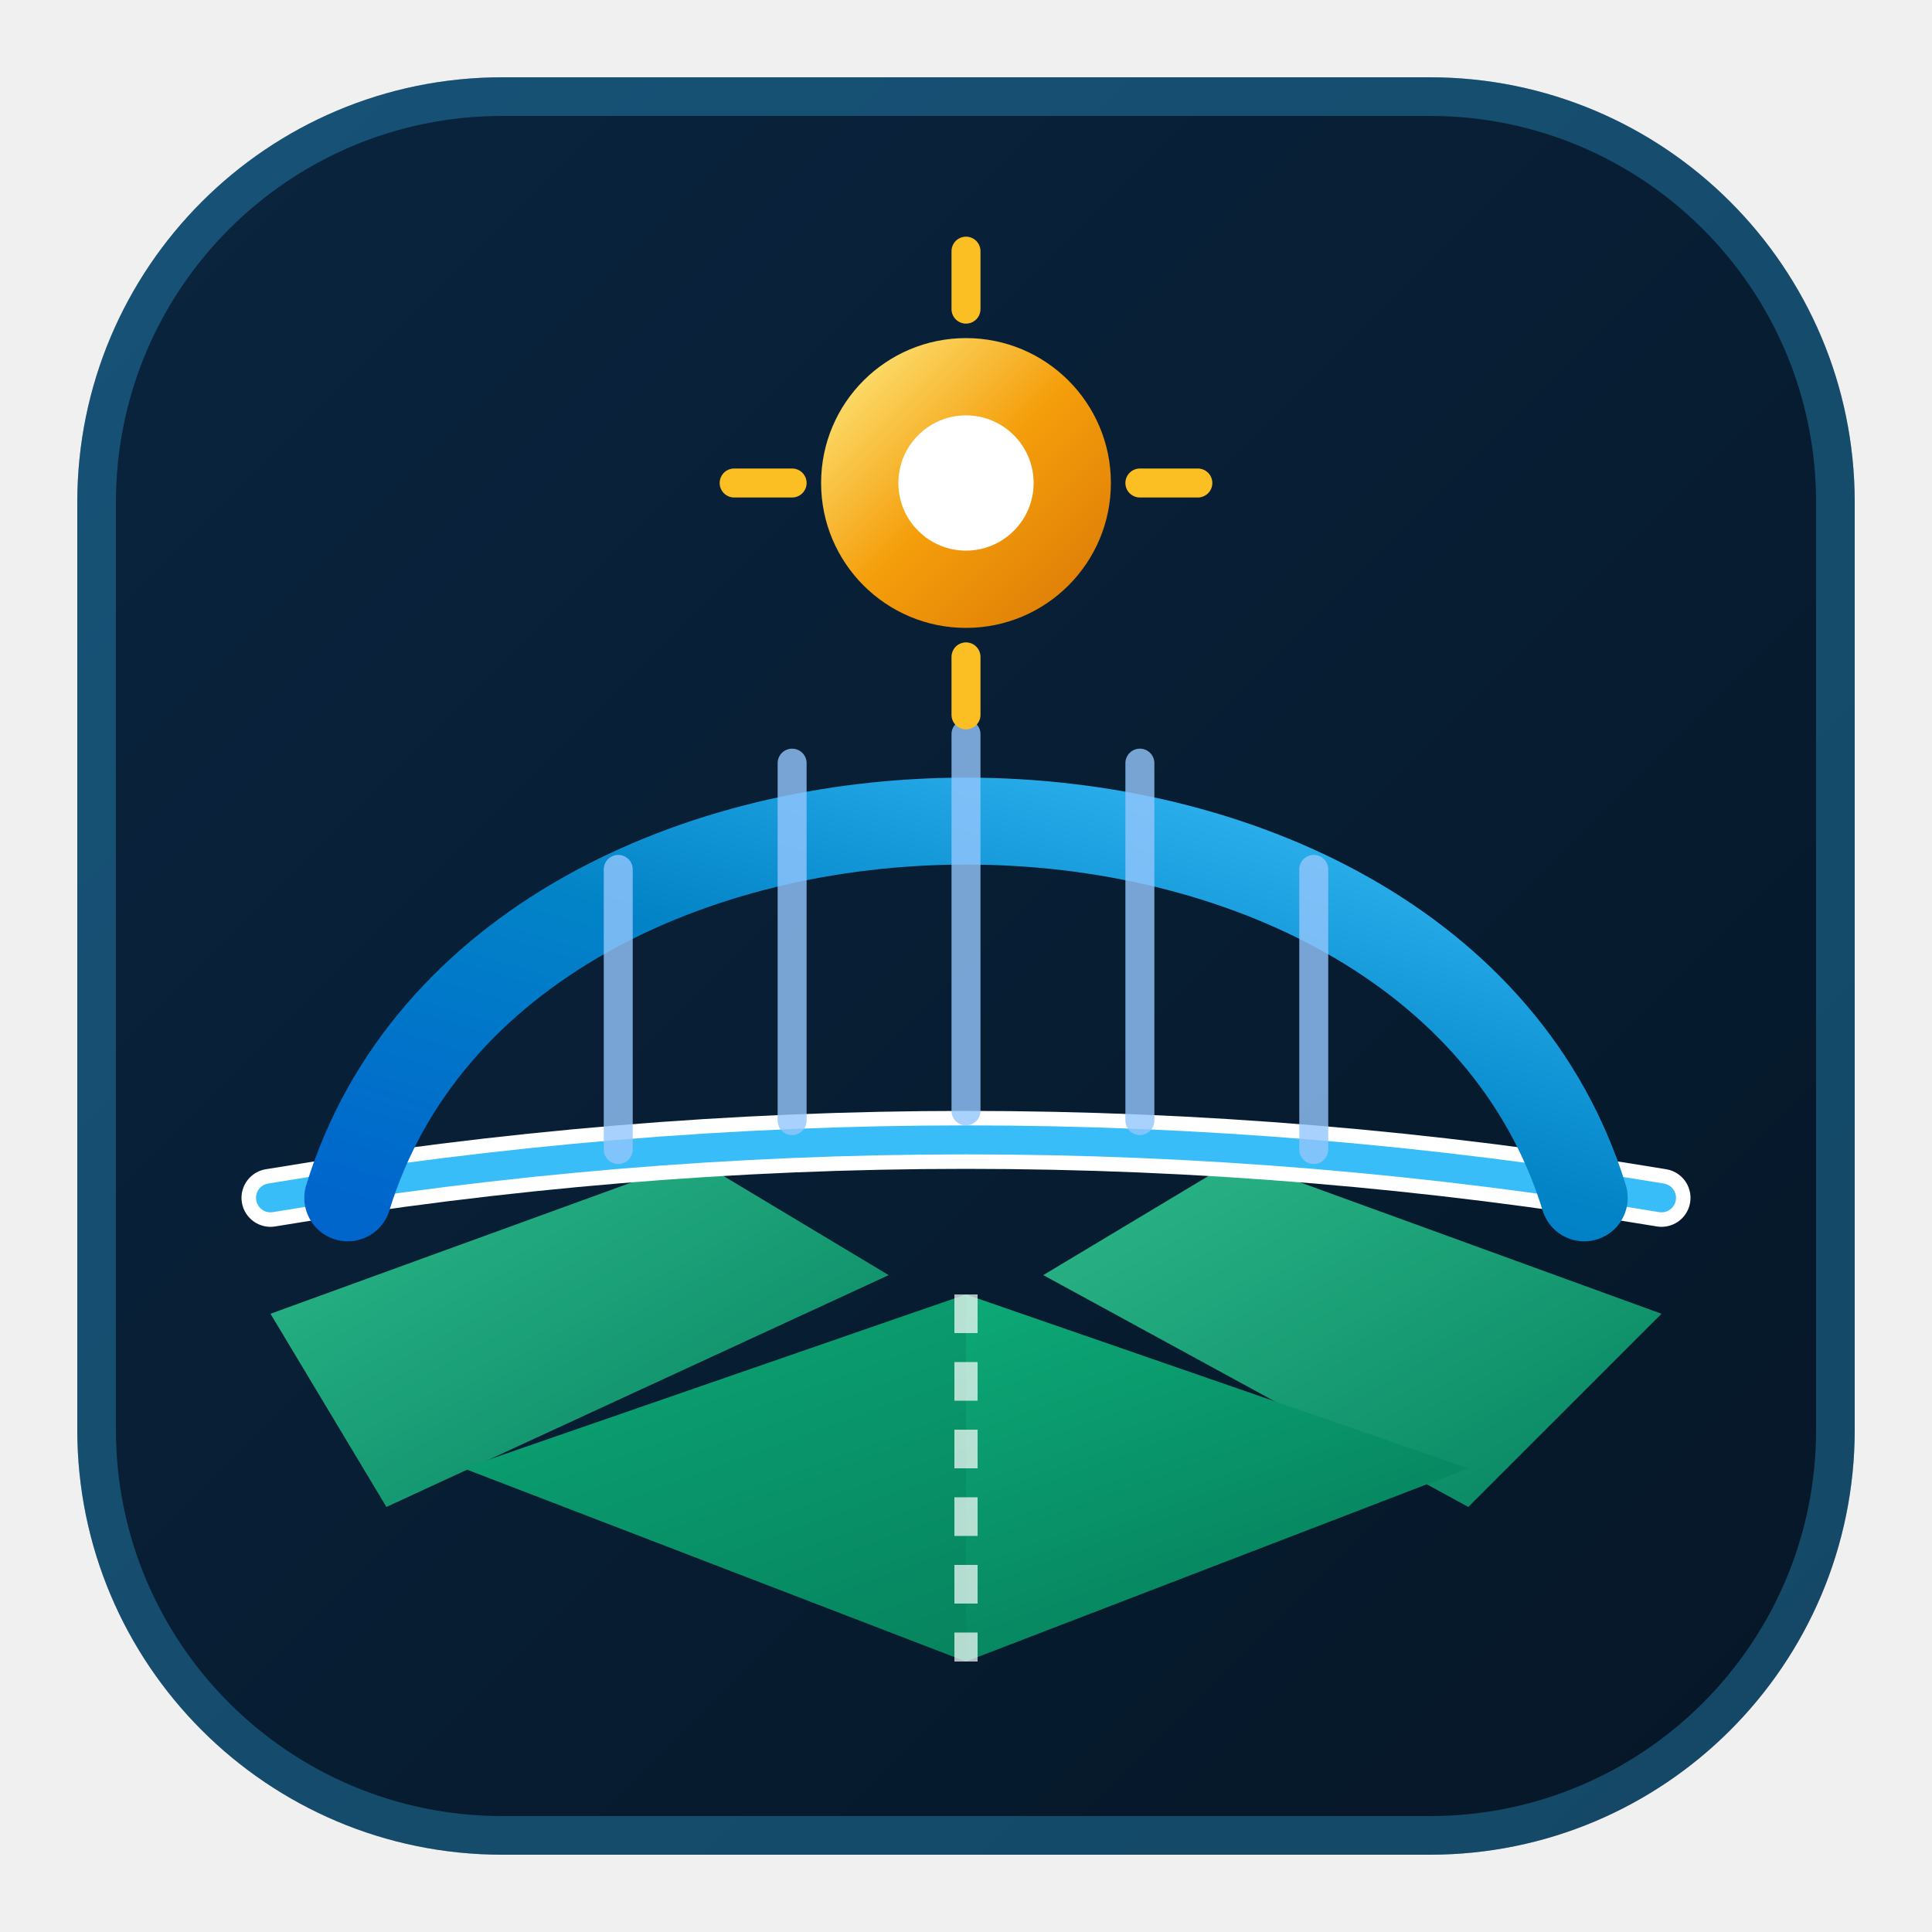
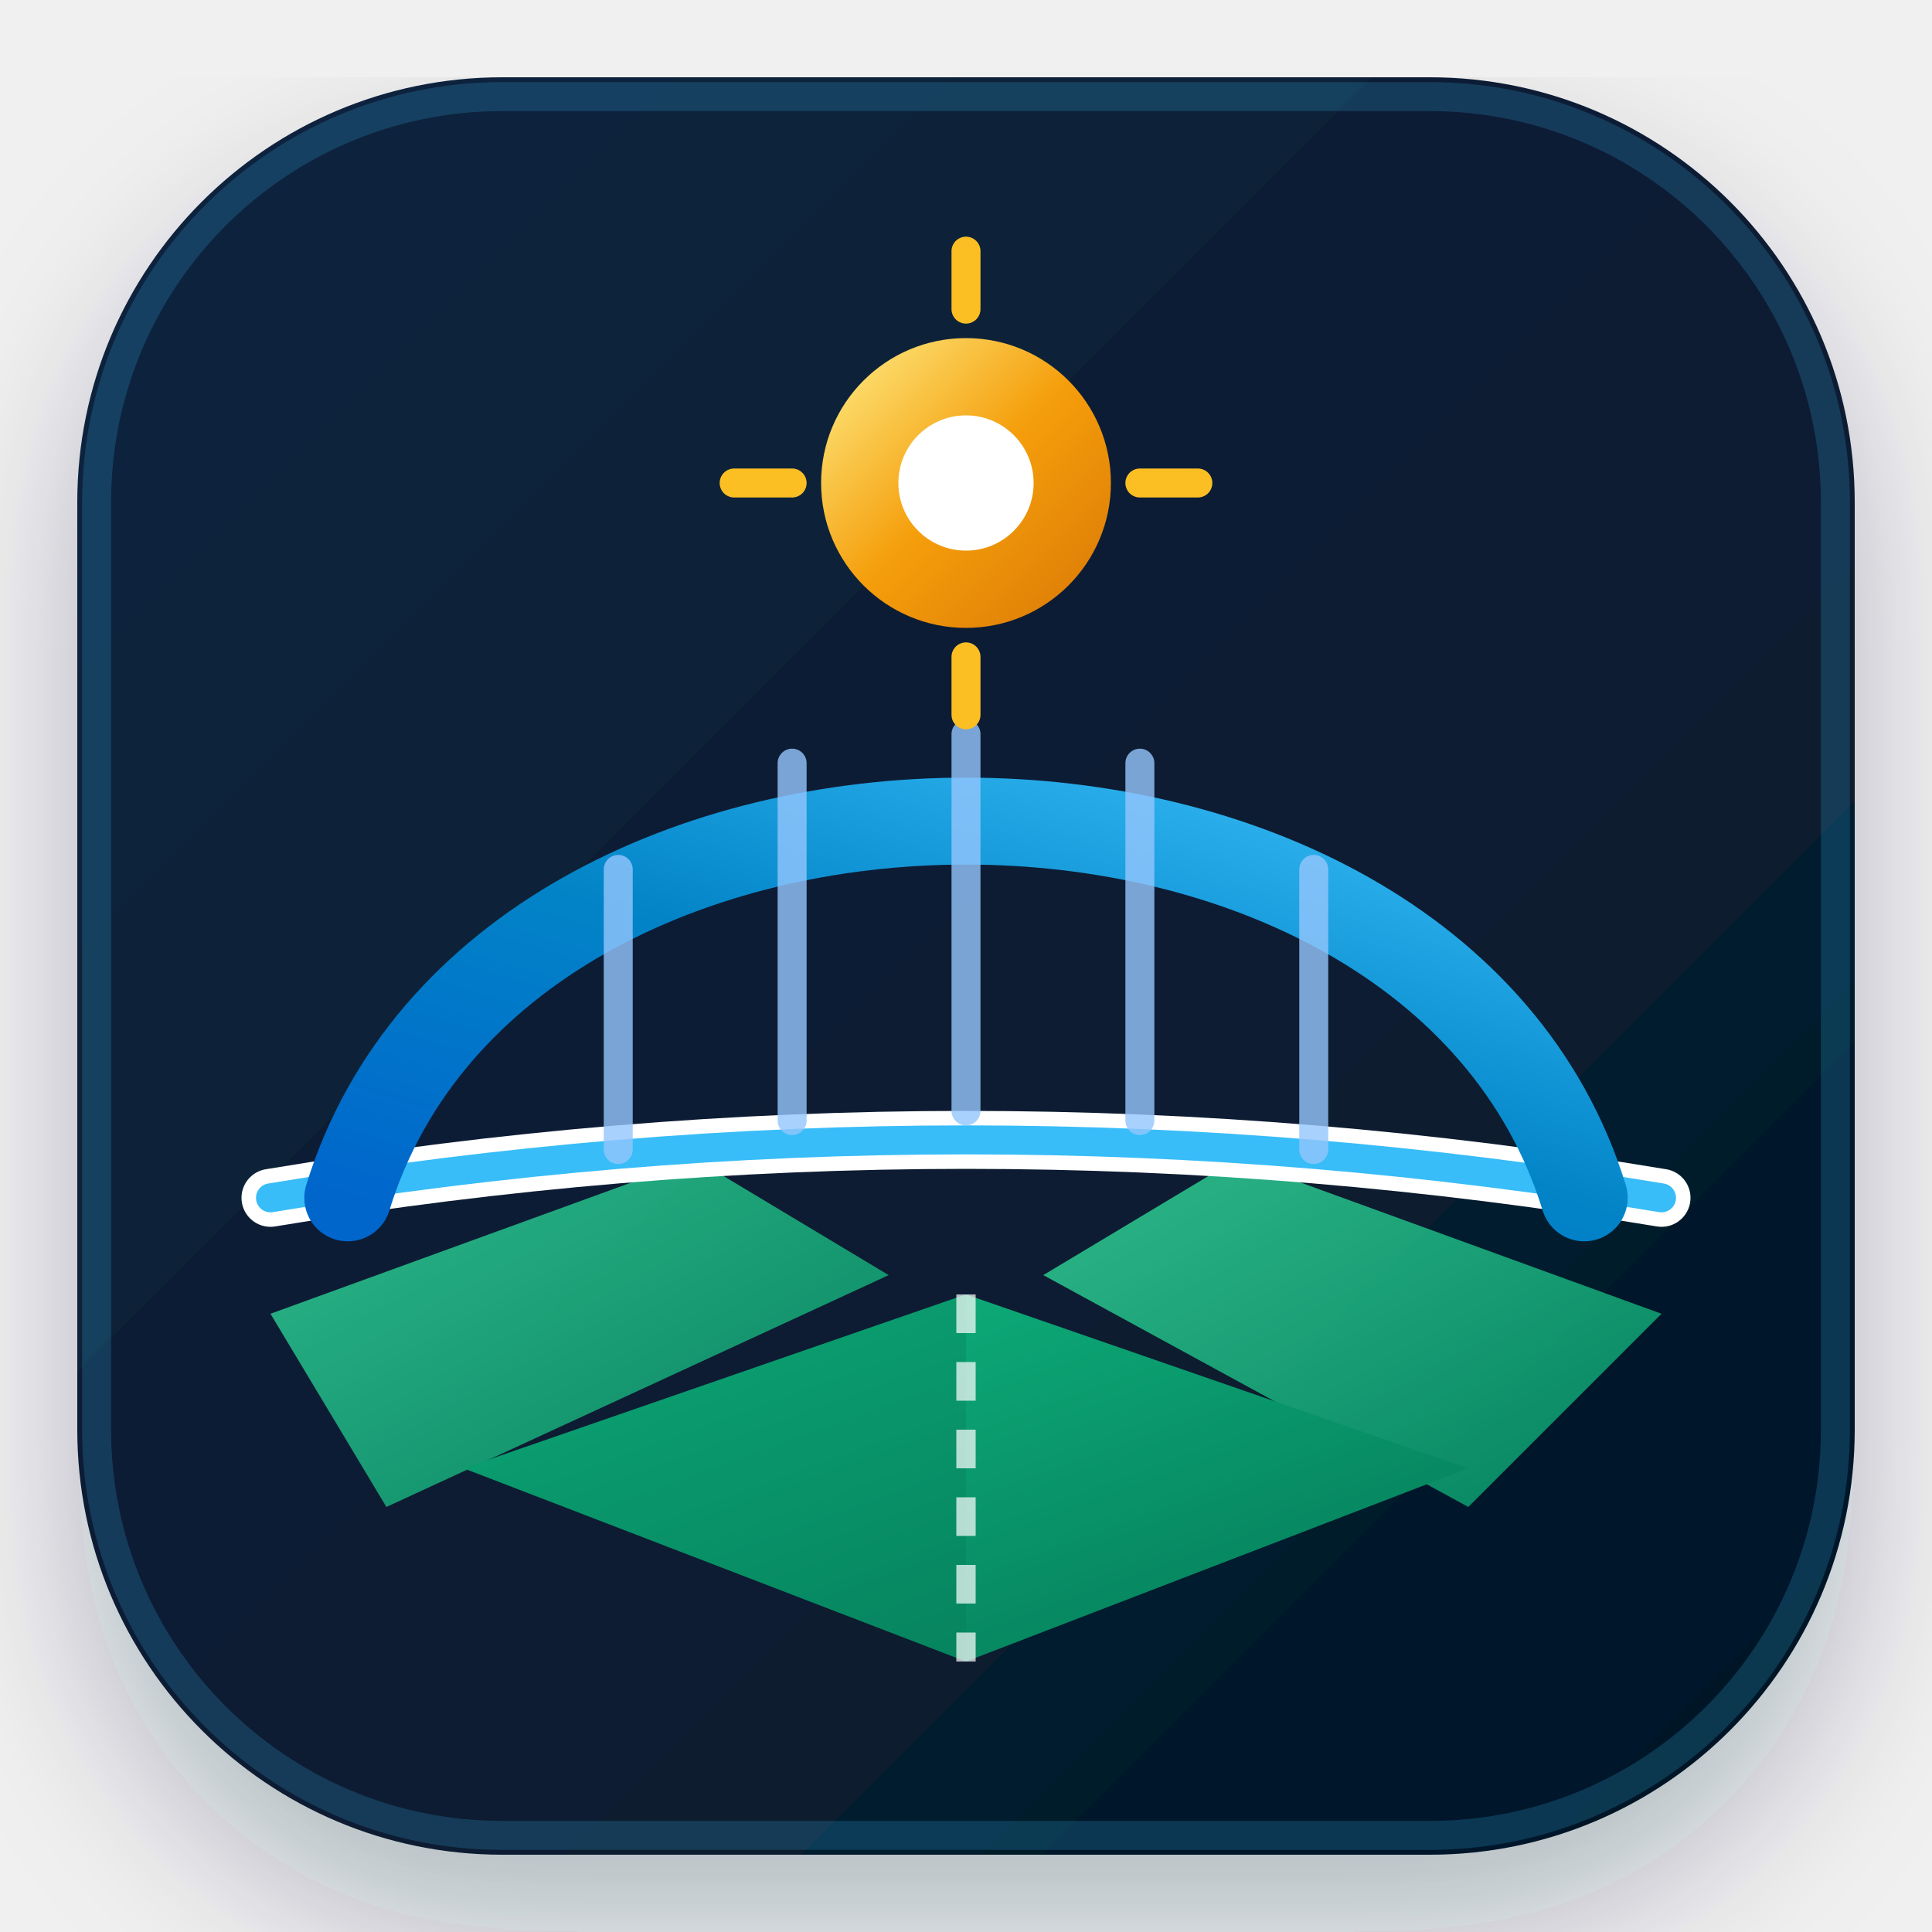
<svg xmlns="http://www.w3.org/2000/svg" viewBox="0 0 100 100" fill="none">
  <defs>
    <linearGradient id="bgGrad" x1="0%" y1="0%" x2="100%" y2="100%">
      <stop offset="0%" stop-color="#0a2540" />
      <stop offset="100%" stop-color="#051626" />
    </linearGradient>
    <linearGradient id="bridgeGrad" x1="0%" y1="100%" x2="100%" y2="0%">
      <stop offset="0%" stop-color="#0066cc" />
      <stop offset="50%" stop-color="#0284c7" />
      <stop offset="100%" stop-color="#38bdf8" />
    </linearGradient>
    <linearGradient id="landGrad1" x1="0%" y1="0%" x2="100%" y2="100%">
      <stop offset="0%" stop-color="#10b981" />
      <stop offset="100%" stop-color="#047857" />
    </linearGradient>
    <linearGradient id="landGrad2" x1="0%" y1="0%" x2="100%" y2="100%">
      <stop offset="0%" stop-color="#34d399" />
      <stop offset="100%" stop-color="#059669" />
    </linearGradient>
    <linearGradient id="goldGrad" x1="0%" y1="0%" x2="100%" y2="100%">
      <stop offset="0%" stop-color="#fef08a" />
      <stop offset="50%" stop-color="#f59e0b" />
      <stop offset="100%" stop-color="#d97706" />
    </linearGradient>
+     <filter id="badgeShadow" x="-10%" y="-10%" width="120%" height="120%" filterUnits="userSpaceOnUse">
+       <feDropShadow dx="0" dy="4" stdDeviation="4" flood-color="#0a2540" flood-opacity="0.25" />
+     </filter>
  </defs>
-   <rect x="4" y="4" width="92" height="92" rx="22" fill="url(#bgGrad)" />
-   <rect x="5" y="5" width="90" height="90" rx="21" stroke="#38bdf8" stroke-opacity="0.3" stroke-width="2" />
+   <rect x="4" y="4" width="92" height="92" rx="22" fill="url(#bgGrad)" filter="url(#badgeShadow)" />
+   <rect x="5" y="5" width="90" height="90" rx="21" stroke="#38bdf8" stroke-opacity="0.2" stroke-width="1.5" />
  <path d="M14 68 L36 60 L46 66 L20 78 Z" fill="url(#landGrad2)" opacity="0.85" />
  <path d="M54 66 L64 60 L86 68 L76 78 Z" fill="url(#landGrad2)" opacity="0.85" />
  <path d="M24 76 L50 67 L76 76 L50 86 Z" fill="url(#landGrad1)" />
  <path d="M24 76 L50 67 L50 86 Z" fill="#047857" opacity="0.3" />
-   <path d="M50 67 L50 86" stroke="#ffffff" stroke-width="1.2" stroke-dasharray="2 1.5" opacity="0.7" />
+   <path d="M50 67 L50 86" stroke="#ffffff" stroke-width="1" stroke-dasharray="2 1.5" opacity="0.7" />
  <path d="M14 62 Q50 56 86 62" stroke="#ffffff" stroke-width="3" stroke-linecap="round" />
  <path d="M14 62 Q50 56 86 62" stroke="#38bdf8" stroke-width="1.5" stroke-linecap="round" />
  <path d="M18 62 C26 36 74 36 82 62" stroke="url(#bridgeGrad)" stroke-width="4.5" stroke-linecap="round" />
  <line x1="32" y1="45" x2="32" y2="59.5" stroke="#93c5fd" stroke-width="1.5" stroke-linecap="round" opacity="0.8" />
  <line x1="41" y1="39.5" x2="41" y2="58" stroke="#93c5fd" stroke-width="1.5" stroke-linecap="round" opacity="0.8" />
  <line x1="50" y1="38" x2="50" y2="57.5" stroke="#93c5fd" stroke-width="1.5" stroke-linecap="round" opacity="0.8" />
  <line x1="59" y1="39.5" x2="59" y2="58" stroke="#93c5fd" stroke-width="1.5" stroke-linecap="round" opacity="0.8" />
  <line x1="68" y1="45" x2="68" y2="59.5" stroke="#93c5fd" stroke-width="1.5" stroke-linecap="round" opacity="0.8" />
  <circle cx="50" cy="25" r="7.5" fill="url(#goldGrad)" />
  <circle cx="50" cy="25" r="3.5" fill="#ffffff" />
  <line x1="50" y1="13" x2="50" y2="16" stroke="#fbbf24" stroke-width="1.5" stroke-linecap="round" />
  <line x1="50" y1="34" x2="50" y2="37" stroke="#fbbf24" stroke-width="1.5" stroke-linecap="round" />
  <line x1="38" y1="25" x2="41" y2="25" stroke="#fbbf24" stroke-width="1.5" stroke-linecap="round" />
  <line x1="59" y1="25" x2="62" y2="25" stroke="#fbbf24" stroke-width="1.5" stroke-linecap="round" />
</svg>
